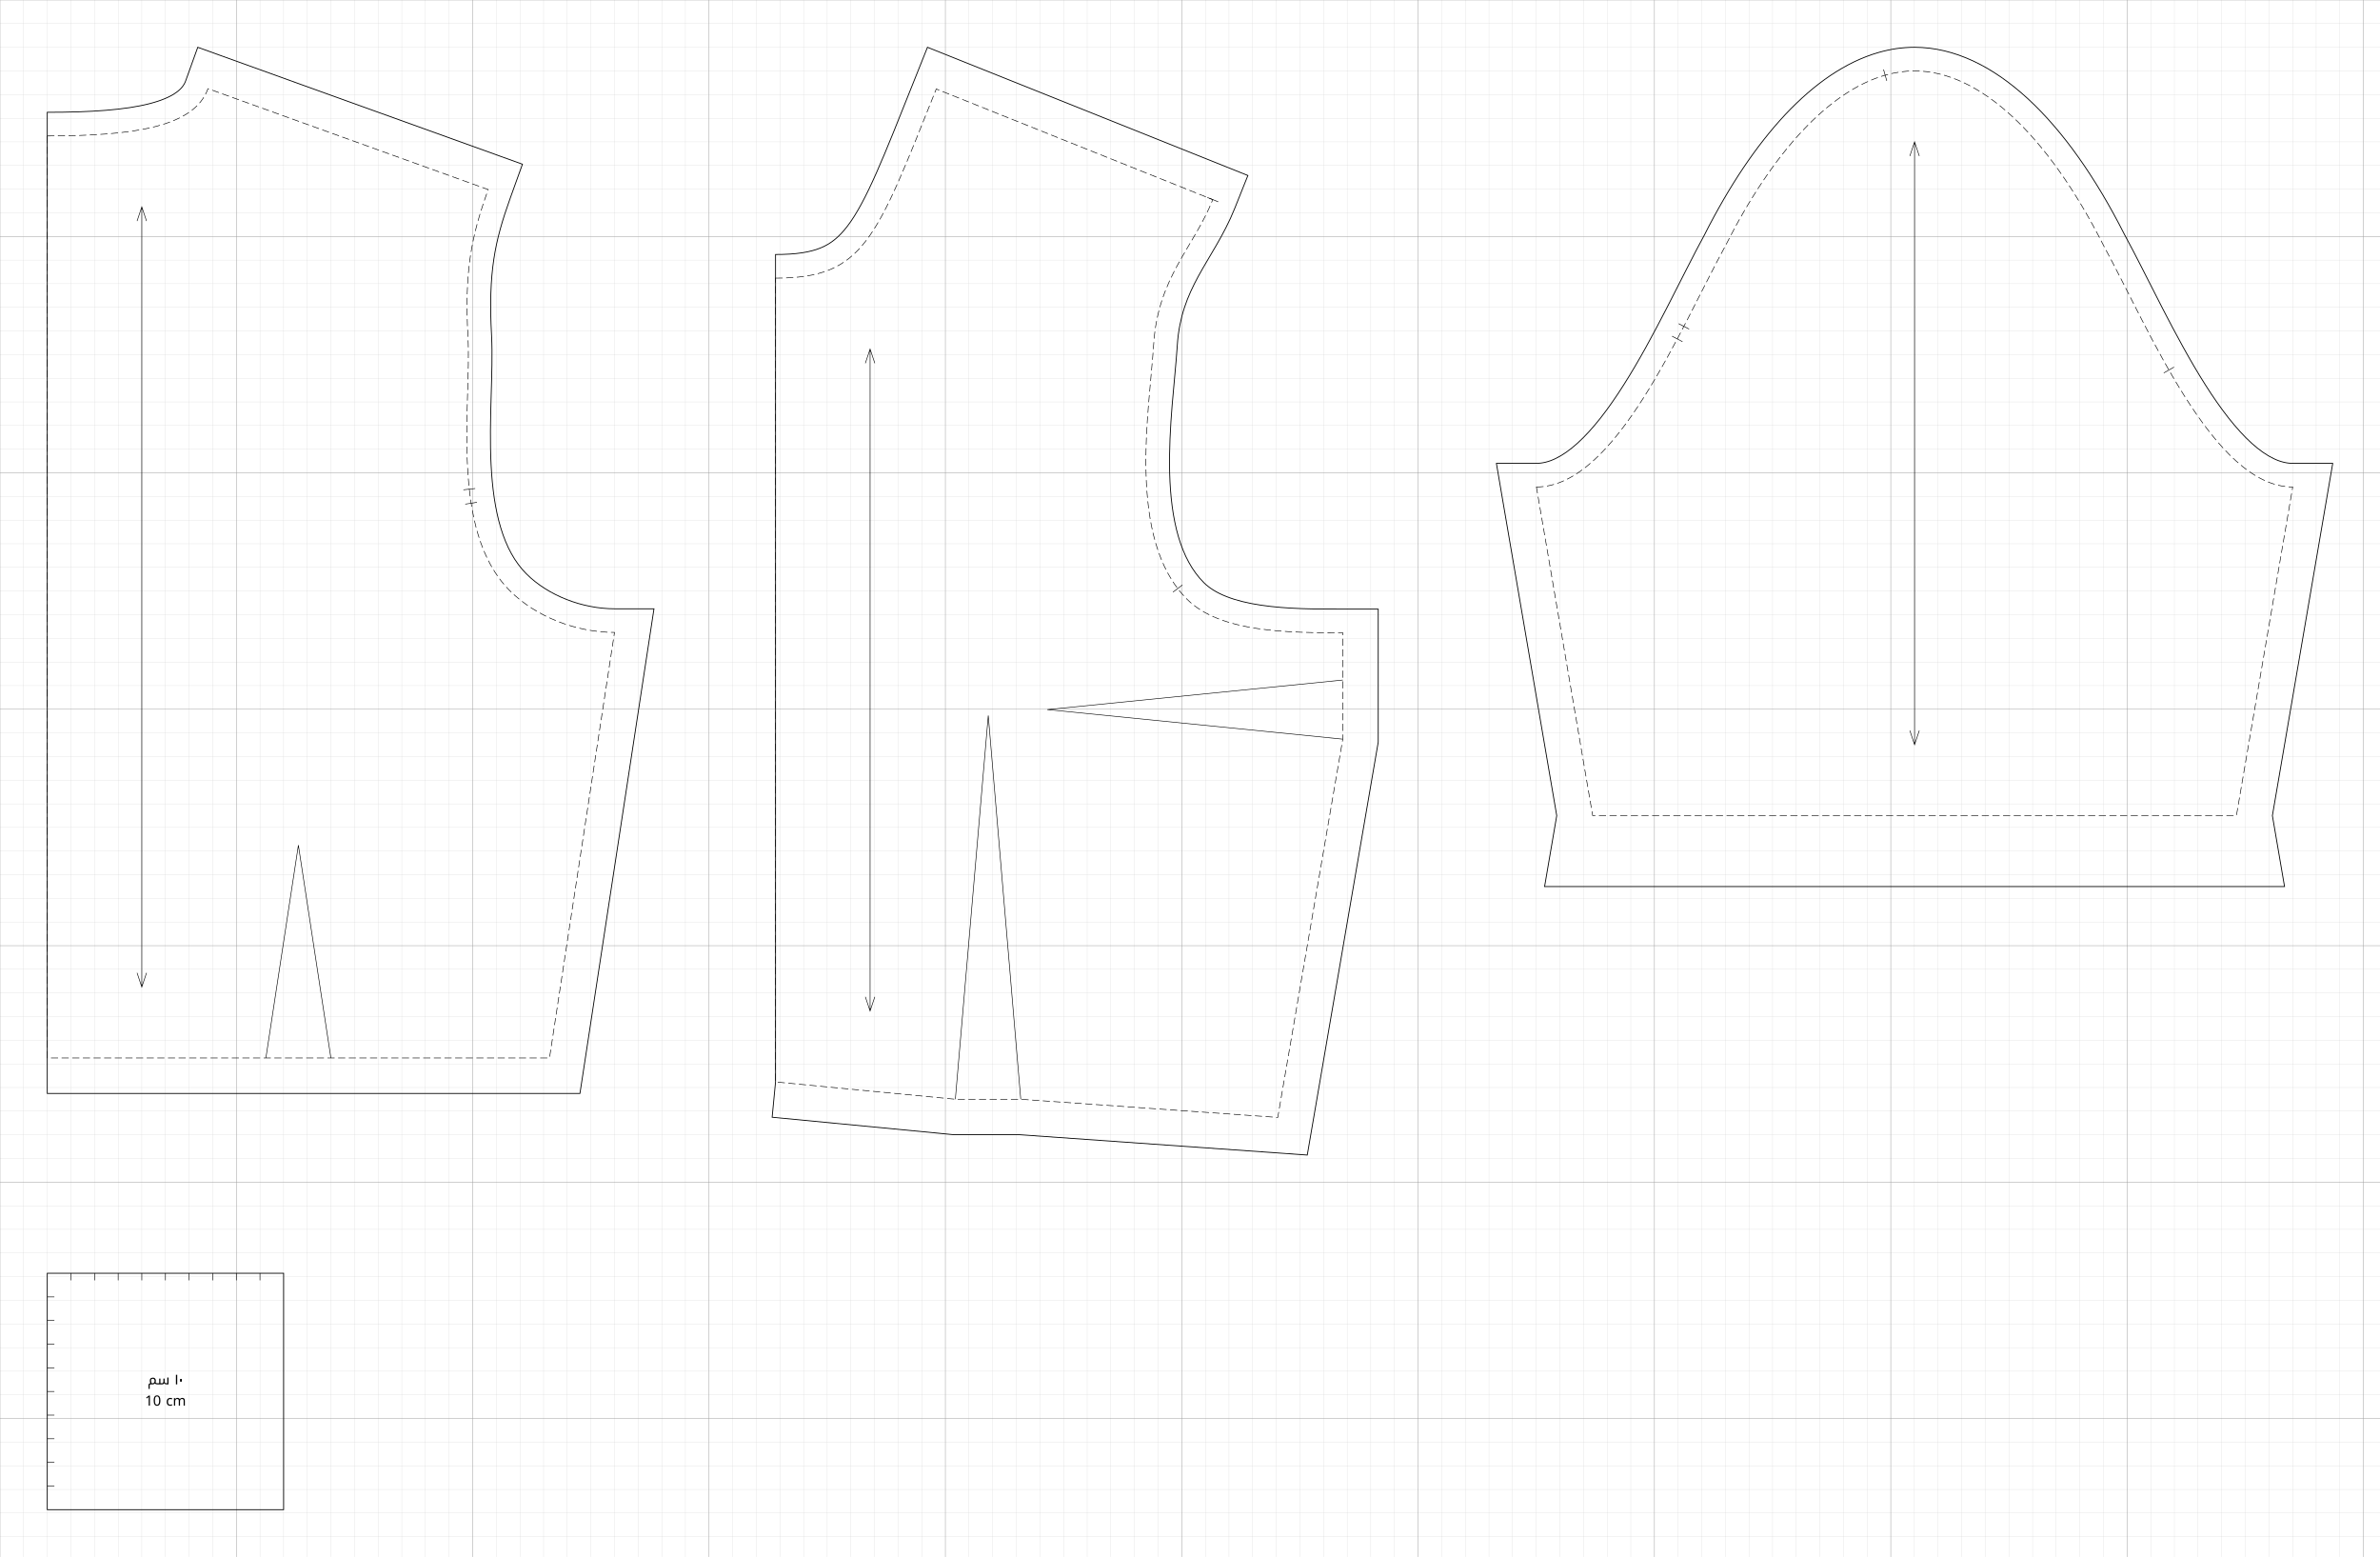
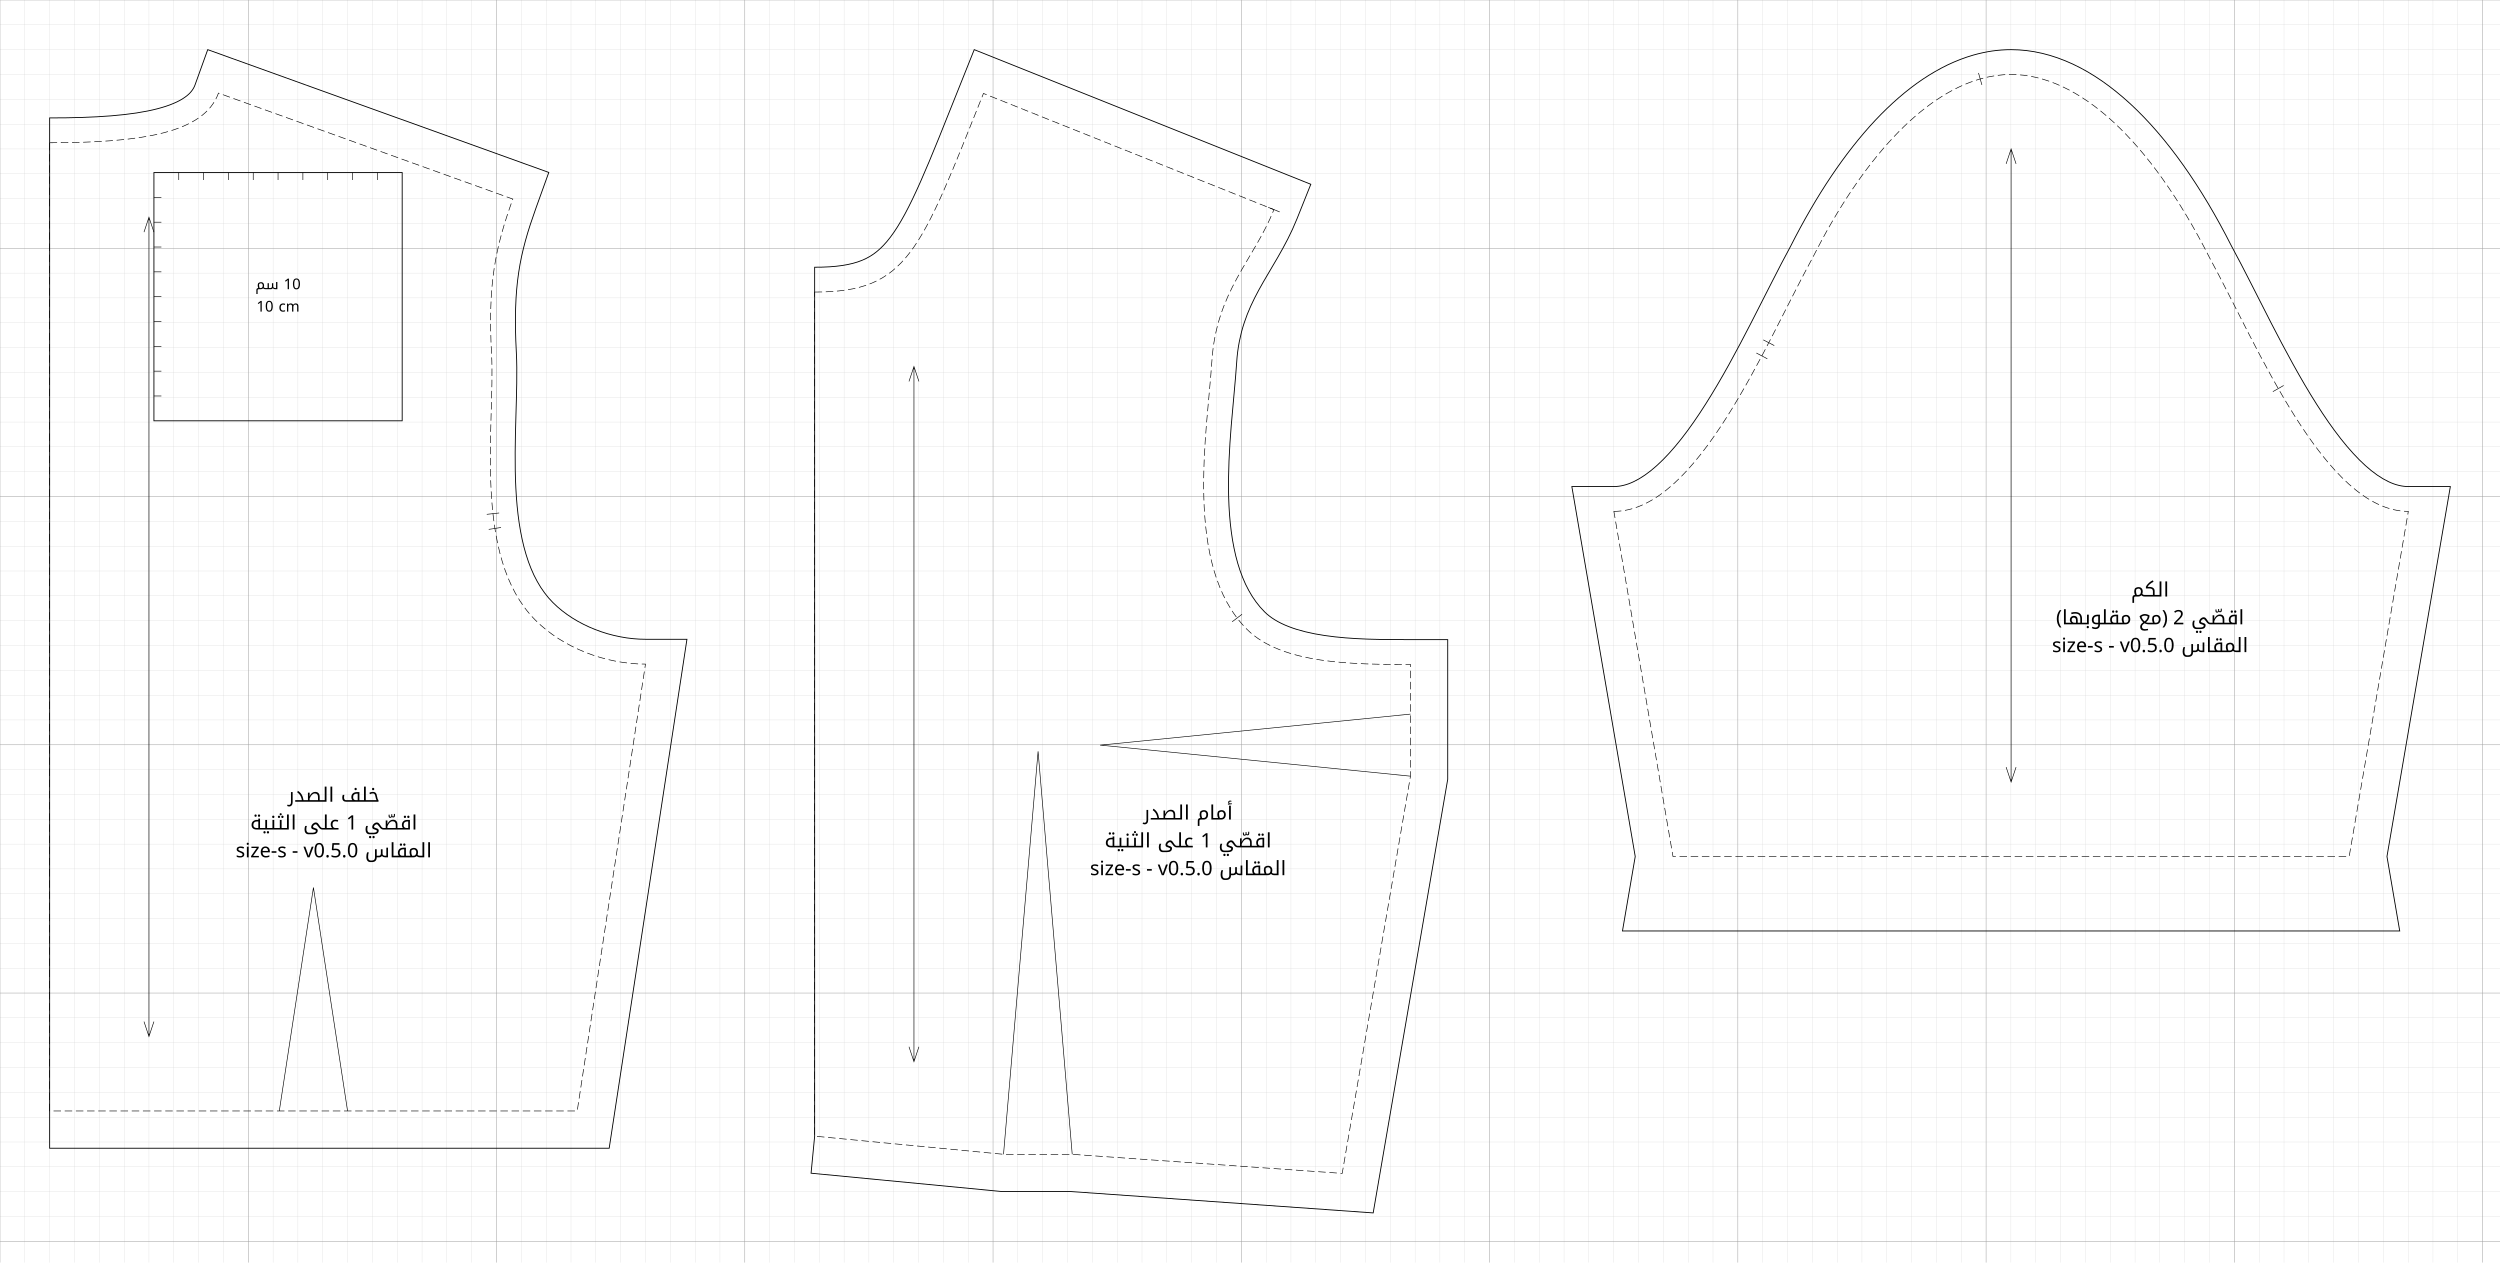
- <svg xmlns="http://www.w3.org/2000/svg" width="1007.00mm" height="658.56mm" viewBox="0 0 1007.00 658.56">
+ <svg xmlns="http://www.w3.org/2000/svg" width="1007.00mm" height="508.56mm" viewBox="0 0 1007.00 508.56">
  <g id="layer-grid">
-     <path id="grid-minor" d="M 10.00 0 V 658.56 M 20.00 0 V 658.56 M 30.00 0 V 658.56 M 40.00 0 V 658.56 M 50.00 0 V 658.56 M 60.00 0 V 658.56 M 70.00 0 V 658.56 M 80.00 0 V 658.56 M 90.00 0 V 658.56 M 110.00 0 V 658.56 M 120.00 0 V 658.56 M 130.00 0 V 658.56 M 140.00 0 V 658.56 M 150.00 0 V 658.56 M 160.00 0 V 658.56 M 170.00 0 V 658.56 M 180.00 0 V 658.56 M 190.00 0 V 658.56 M 210.00 0 V 658.56 M 220.00 0 V 658.56 M 230.00 0 V 658.56 M 240.00 0 V 658.56 M 250.00 0 V 658.56 M 260.00 0 V 658.56 M 270.00 0 V 658.56 M 280.00 0 V 658.56 M 290.00 0 V 658.56 M 310.00 0 V 658.56 M 320.00 0 V 658.56 M 330.00 0 V 658.56 M 340.00 0 V 658.56 M 350.00 0 V 658.56 M 360.00 0 V 658.56 M 370.00 0 V 658.56 M 380.00 0 V 658.56 M 390.00 0 V 658.56 M 410.00 0 V 658.56 M 420.00 0 V 658.56 M 430.00 0 V 658.56 M 440.00 0 V 658.56 M 450.00 0 V 658.56 M 460.00 0 V 658.56 M 470.00 0 V 658.56 M 480.00 0 V 658.56 M 490.00 0 V 658.56 M 510.00 0 V 658.56 M 520.00 0 V 658.56 M 530.00 0 V 658.56 M 540.00 0 V 658.56 M 550.00 0 V 658.56 M 560.00 0 V 658.56 M 570.00 0 V 658.56 M 580.00 0 V 658.56 M 590.00 0 V 658.56 M 610.00 0 V 658.56 M 620.00 0 V 658.56 M 630.00 0 V 658.56 M 640.00 0 V 658.56 M 650.00 0 V 658.56 M 660.00 0 V 658.56 M 670.00 0 V 658.56 M 680.00 0 V 658.56 M 690.00 0 V 658.56 M 710.00 0 V 658.56 M 720.00 0 V 658.56 M 730.00 0 V 658.56 M 740.00 0 V 658.56 M 750.00 0 V 658.56 M 760.00 0 V 658.56 M 770.00 0 V 658.56 M 780.00 0 V 658.56 M 790.00 0 V 658.56 M 810.00 0 V 658.56 M 820.00 0 V 658.56 M 830.00 0 V 658.56 M 840.00 0 V 658.56 M 850.00 0 V 658.56 M 860.00 0 V 658.56 M 870.00 0 V 658.56 M 880.00 0 V 658.56 M 890.00 0 V 658.56 M 910.00 0 V 658.56 M 920.00 0 V 658.56 M 930.00 0 V 658.56 M 940.00 0 V 658.56 M 950.00 0 V 658.56 M 960.00 0 V 658.56 M 970.00 0 V 658.56 M 980.00 0 V 658.56 M 990.00 0 V 658.56 M 0 10.00 H 1007.00 M 0 20.00 H 1007.00 M 0 30.00 H 1007.00 M 0 40.00 H 1007.00 M 0 50.00 H 1007.00 M 0 60.00 H 1007.00 M 0 70.00 H 1007.00 M 0 80.00 H 1007.00 M 0 90.00 H 1007.00 M 0 110.00 H 1007.00 M 0 120.00 H 1007.00 M 0 130.00 H 1007.00 M 0 140.00 H 1007.00 M 0 150.00 H 1007.00 M 0 160.00 H 1007.00 M 0 170.00 H 1007.00 M 0 180.00 H 1007.00 M 0 190.00 H 1007.00 M 0 210.00 H 1007.00 M 0 220.00 H 1007.00 M 0 230.00 H 1007.00 M 0 240.00 H 1007.00 M 0 250.00 H 1007.00 M 0 260.00 H 1007.00 M 0 270.00 H 1007.00 M 0 280.00 H 1007.00 M 0 290.00 H 1007.00 M 0 310.00 H 1007.00 M 0 320.00 H 1007.00 M 0 330.00 H 1007.00 M 0 340.00 H 1007.00 M 0 350.00 H 1007.00 M 0 360.00 H 1007.00 M 0 370.00 H 1007.00 M 0 380.00 H 1007.00 M 0 390.00 H 1007.00 M 0 410.00 H 1007.00 M 0 420.00 H 1007.00 M 0 430.00 H 1007.00 M 0 440.00 H 1007.00 M 0 450.00 H 1007.00 M 0 460.00 H 1007.00 M 0 470.00 H 1007.00 M 0 480.00 H 1007.00 M 0 490.00 H 1007.00 M 0 510.00 H 1007.00 M 0 520.00 H 1007.00 M 0 530.00 H 1007.00 M 0 540.00 H 1007.00 M 0 550.00 H 1007.00 M 0 560.00 H 1007.00 M 0 570.00 H 1007.00 M 0 580.00 H 1007.00 M 0 590.00 H 1007.00 M 0 610.00 H 1007.00 M 0 620.00 H 1007.00 M 0 630.00 H 1007.00 M 0 640.00 H 1007.00 M 0 650.00 H 1007.00" fill="none" stroke="#d0d0d0" stroke-width="0.1" />
-     <path id="grid-major" d="M 0.00 0 V 658.56 M 100.00 0 V 658.56 M 200.00 0 V 658.56 M 300.00 0 V 658.56 M 400.00 0 V 658.56 M 500.00 0 V 658.56 M 600.00 0 V 658.56 M 700.00 0 V 658.56 M 800.00 0 V 658.56 M 900.00 0 V 658.56 M 1000.00 0 V 658.56 M 0 0.00 H 1007.00 M 0 100.00 H 1007.00 M 0 200.00 H 1007.00 M 0 300.00 H 1007.00 M 0 400.00 H 1007.00 M 0 500.00 H 1007.00 M 0 600.00 H 1007.00" fill="none" stroke="#a0a0a0" stroke-width="0.2" />
+     <path id="grid-minor" d="M 10.00 0 V 508.56 M 20.00 0 V 508.56 M 30.00 0 V 508.56 M 40.00 0 V 508.56 M 50.00 0 V 508.56 M 60.00 0 V 508.56 M 70.00 0 V 508.56 M 80.00 0 V 508.56 M 90.00 0 V 508.56 M 110.00 0 V 508.56 M 120.00 0 V 508.56 M 130.00 0 V 508.56 M 140.00 0 V 508.56 M 150.00 0 V 508.56 M 160.00 0 V 508.56 M 170.00 0 V 508.56 M 180.00 0 V 508.56 M 190.00 0 V 508.56 M 210.00 0 V 508.56 M 220.00 0 V 508.56 M 230.00 0 V 508.56 M 240.00 0 V 508.56 M 250.00 0 V 508.56 M 260.00 0 V 508.56 M 270.00 0 V 508.56 M 280.00 0 V 508.56 M 290.00 0 V 508.56 M 310.00 0 V 508.56 M 320.00 0 V 508.56 M 330.00 0 V 508.56 M 340.00 0 V 508.56 M 350.00 0 V 508.56 M 360.00 0 V 508.56 M 370.00 0 V 508.56 M 380.00 0 V 508.56 M 390.00 0 V 508.56 M 410.00 0 V 508.56 M 420.00 0 V 508.56 M 430.00 0 V 508.56 M 440.00 0 V 508.56 M 450.00 0 V 508.56 M 460.00 0 V 508.56 M 470.00 0 V 508.56 M 480.00 0 V 508.56 M 490.00 0 V 508.56 M 510.00 0 V 508.56 M 520.00 0 V 508.56 M 530.00 0 V 508.56 M 540.00 0 V 508.56 M 550.00 0 V 508.56 M 560.00 0 V 508.56 M 570.00 0 V 508.56 M 580.00 0 V 508.56 M 590.00 0 V 508.56 M 610.00 0 V 508.56 M 620.00 0 V 508.56 M 630.00 0 V 508.56 M 640.00 0 V 508.56 M 650.00 0 V 508.56 M 660.00 0 V 508.56 M 670.00 0 V 508.56 M 680.00 0 V 508.56 M 690.00 0 V 508.56 M 710.00 0 V 508.56 M 720.00 0 V 508.56 M 730.00 0 V 508.56 M 740.00 0 V 508.56 M 750.00 0 V 508.56 M 760.00 0 V 508.56 M 770.00 0 V 508.56 M 780.00 0 V 508.56 M 790.00 0 V 508.56 M 810.00 0 V 508.56 M 820.00 0 V 508.56 M 830.00 0 V 508.56 M 840.00 0 V 508.56 M 850.00 0 V 508.56 M 860.00 0 V 508.56 M 870.00 0 V 508.56 M 880.00 0 V 508.56 M 890.00 0 V 508.56 M 910.00 0 V 508.56 M 920.00 0 V 508.56 M 930.00 0 V 508.56 M 940.00 0 V 508.56 M 950.00 0 V 508.56 M 960.00 0 V 508.56 M 970.00 0 V 508.56 M 980.00 0 V 508.56 M 990.00 0 V 508.56 M 0 10.00 H 1007.00 M 0 20.00 H 1007.00 M 0 30.00 H 1007.00 M 0 40.00 H 1007.00 M 0 50.00 H 1007.00 M 0 60.00 H 1007.00 M 0 70.00 H 1007.00 M 0 80.00 H 1007.00 M 0 90.00 H 1007.00 M 0 110.00 H 1007.00 M 0 120.00 H 1007.00 M 0 130.00 H 1007.00 M 0 140.00 H 1007.00 M 0 150.00 H 1007.00 M 0 160.00 H 1007.00 M 0 170.00 H 1007.00 M 0 180.00 H 1007.00 M 0 190.00 H 1007.00 M 0 210.00 H 1007.00 M 0 220.00 H 1007.00 M 0 230.00 H 1007.00 M 0 240.00 H 1007.00 M 0 250.00 H 1007.00 M 0 260.00 H 1007.00 M 0 270.00 H 1007.00 M 0 280.00 H 1007.00 M 0 290.00 H 1007.00 M 0 310.00 H 1007.00 M 0 320.00 H 1007.00 M 0 330.00 H 1007.00 M 0 340.00 H 1007.00 M 0 350.00 H 1007.00 M 0 360.00 H 1007.00 M 0 370.00 H 1007.00 M 0 380.00 H 1007.00 M 0 390.00 H 1007.00 M 0 410.00 H 1007.00 M 0 420.00 H 1007.00 M 0 430.00 H 1007.00 M 0 440.00 H 1007.00 M 0 450.00 H 1007.00 M 0 460.00 H 1007.00 M 0 470.00 H 1007.00 M 0 480.00 H 1007.00 M 0 490.00 H 1007.00" fill="none" stroke="#d0d0d0" stroke-width="0.1" />
+     <path id="grid-major" d="M 0.00 0 V 508.56 M 100.00 0 V 508.56 M 200.00 0 V 508.56 M 300.00 0 V 508.56 M 400.00 0 V 508.56 M 500.00 0 V 508.56 M 600.00 0 V 508.56 M 700.00 0 V 508.56 M 800.00 0 V 508.56 M 900.00 0 V 508.56 M 1000.00 0 V 508.56 M 0 0.00 H 1007.00 M 0 100.00 H 1007.00 M 0 200.00 H 1007.00 M 0 300.00 H 1007.00 M 0 400.00 H 1007.00 M 0 500.00 H 1007.00" fill="none" stroke="#a0a0a0" stroke-width="0.2" />
  </g>
  <g id="layer-cut">
    <path id="piece-bodice-back-cut" d="M 20.00 47.50 C 29.20 47.50 37.36 47.26 44.78 46.66 C 48.47 46.36 51.74 45.99 54.93 45.51 C 58.09 45.02 60.74 44.50 63.36 43.82 C 64.66 43.48 65.73 43.17 66.88 42.79 C 68.03 42.41 68.91 42.08 69.91 41.65 C 70.89 41.24 71.59 40.90 72.43 40.45 C 73.25 40.00 73.76 39.68 74.44 39.20 C 75.11 38.73 75.45 38.46 75.99 37.96 C 76.51 37.47 76.72 37.25 77.13 36.73 C 77.53 36.22 77.66 36.03 77.97 35.48 C 78.28 34.93 78.37 34.73 78.59 34.11 L 83.67 20.00 L 93.08 23.39 L 211.64 66.07 L 221.05 69.46 L 215.97 83.57 C 214.24 88.39 212.84 92.62 211.65 96.95 C 210.47 101.27 209.60 105.22 208.93 109.70 C 208.26 114.20 207.86 118.68 207.69 124.03 C 207.52 129.43 207.62 135.21 207.99 142.09 C 208.19 145.86 208.21 150.13 208.14 154.45 C 208.08 158.74 207.93 163.32 207.80 167.99 C 207.66 172.66 207.54 177.42 207.51 182.27 C 207.48 187.13 207.54 191.88 207.79 196.71 C 208.04 201.54 208.44 206.05 209.12 210.64 C 209.46 212.92 209.84 215.00 210.31 217.19 C 210.78 219.37 211.27 221.29 211.90 223.35 C 212.52 225.39 213.13 227.14 213.91 229.03 C 214.69 230.92 215.43 232.47 216.38 234.18 C 217.32 235.89 218.18 237.23 219.31 238.75 C 220.44 240.28 221.42 241.42 222.75 242.75 C 223.95 243.95 225.02 244.90 226.38 245.98 C 227.74 247.06 228.97 247.93 230.47 248.89 C 231.98 249.85 233.34 250.61 234.96 251.43 C 236.58 252.25 238.03 252.90 239.74 253.57 C 243.16 254.91 246.27 255.81 249.85 256.50 C 251.63 256.85 253.19 257.08 254.97 257.25 C 256.74 257.42 258.26 257.50 260.00 257.50 L 276.70 257.50 L 274.83 269.77 L 247.33 449.77 L 245.38 462.50 L 232.50 462.50 L 140.00 462.50 L 112.50 462.50 L 20.00 462.50 L 20.00 447.50 L 20.00 57.50 L 20.00 47.50 Z" fill="none" stroke="#000000" stroke-width="0.35" />
    <path id="piece-bodice-front-cut" d="M 328.14 107.64 C 330.33 107.64 332.23 107.59 334.15 107.47 C 336.05 107.35 337.61 107.19 339.27 106.94 C 340.90 106.69 342.15 106.44 343.56 106.07 C 344.96 105.70 345.95 105.38 347.16 104.88 C 348.37 104.39 349.18 103.99 350.26 103.36 C 351.33 102.72 352.07 102.21 353.08 101.41 C 354.09 100.59 354.84 99.90 355.82 98.87 C 356.82 97.83 357.62 96.88 358.60 95.59 C 359.60 94.28 360.47 93.02 361.47 91.43 C 362.48 89.82 363.41 88.22 364.44 86.32 C 366.52 82.47 368.56 78.21 370.83 73.09 C 373.11 67.95 375.49 62.22 378.13 55.70 C 380.78 49.17 383.65 41.94 386.85 33.93 L 392.42 20.00 L 401.71 23.71 L 518.71 70.51 L 527.99 74.23 L 522.42 88.15 C 521.30 90.96 519.98 93.80 518.70 96.31 C 517.42 98.82 516.03 101.32 514.70 103.63 C 513.37 105.94 512.02 108.19 510.73 110.39 C 509.43 112.58 508.22 114.67 507.03 116.85 C 505.85 119.02 504.82 121.05 503.80 123.30 C 502.78 125.56 501.96 127.64 501.16 130.07 C 500.35 132.53 499.75 134.80 499.21 137.55 C 498.67 140.32 498.32 142.96 498.12 146.15 C 497.88 149.79 497.52 153.86 497.13 158.10 C 496.74 162.34 496.32 166.81 495.94 171.47 C 495.56 176.12 495.24 180.84 495.04 185.70 C 494.84 190.57 494.77 195.31 494.90 200.17 C 495.03 205.02 495.35 209.55 495.96 214.16 C 496.26 216.47 496.61 218.55 497.06 220.75 C 497.50 222.95 497.98 224.88 498.58 226.95 C 499.18 229.01 499.79 230.76 500.56 232.67 C 501.32 234.57 502.05 236.12 503.00 237.84 C 503.94 239.56 504.79 240.90 505.92 242.43 C 507.04 243.95 508.02 245.10 509.35 246.43 C 510.01 247.08 510.49 247.51 511.25 248.10 C 512.02 248.70 512.62 249.11 513.49 249.65 C 514.37 250.20 515.10 250.59 516.09 251.08 C 517.08 251.56 517.93 251.94 519.02 252.36 C 521.22 253.22 523.28 253.86 525.81 254.48 C 528.34 255.11 530.79 255.57 533.56 255.98 C 536.34 256.40 539.05 256.69 541.97 256.93 C 544.89 257.17 547.75 257.32 550.72 257.43 C 556.66 257.64 562.52 257.64 568.14 257.64 L 583.14 257.64 L 583.14 267.64 L 583.14 287.64 L 583.14 312.64 L 583.14 313.92 L 582.92 315.18 L 555.42 475.18 L 553.12 488.56 L 539.58 487.60 L 431.35 479.96 L 404.21 479.95 L 403.50 479.95 L 402.79 479.88 L 326.70 472.57 L 328.14 457.64 L 328.14 117.64 L 328.14 107.64 Z" fill="none" stroke="#000000" stroke-width="0.35" />
    <path id="piece-sleeve-cut" d="M 650.07 195.98 C 650.81 195.98 651.24 195.95 651.98 195.86 C 652.72 195.77 653.18 195.68 653.93 195.50 C 654.68 195.32 655.19 195.16 655.96 194.89 C 656.73 194.61 657.29 194.37 658.08 194.00 C 658.87 193.62 659.48 193.30 660.29 192.83 C 661.10 192.35 661.76 191.93 662.58 191.36 C 664.24 190.20 665.67 189.06 667.35 187.55 C 669.05 186.02 670.57 184.49 672.27 182.64 C 673.97 180.78 675.54 178.91 677.23 176.78 C 680.61 172.48 683.78 167.89 687.02 162.78 C 690.27 157.66 693.36 152.37 696.43 146.83 C 699.50 141.29 702.43 135.70 705.30 130.13 C 708.17 124.56 710.93 119.08 713.59 113.86 C 716.22 108.69 718.78 103.72 721.22 99.26 C 726.42 88.97 732.01 79.35 737.63 70.99 C 740.46 66.78 743.45 62.66 746.38 58.95 C 749.31 55.23 752.42 51.59 755.43 48.39 C 758.46 45.17 761.71 42.04 764.81 39.36 C 767.92 36.66 771.31 34.05 774.50 31.91 C 777.70 29.76 781.26 27.71 784.52 26.14 C 786.17 25.36 788.00 24.56 789.66 23.93 C 791.33 23.29 793.20 22.66 794.88 22.18 C 797.28 21.50 800.02 20.90 802.43 20.55 C 804.86 20.20 807.64 20.00 810.07 20.00 C 812.07 20.00 814.37 20.14 816.37 20.38 C 818.37 20.62 820.65 21.02 822.64 21.50 C 824.62 21.97 826.85 22.62 828.82 23.32 C 830.78 24.01 832.95 24.90 834.89 25.80 C 836.83 26.70 838.94 27.81 840.86 28.92 C 842.76 30.02 844.82 31.34 846.70 32.64 C 850.44 35.23 854.40 38.43 858.05 41.79 C 861.67 45.12 865.44 49.04 868.95 53.11 C 872.45 57.16 876.04 61.76 879.42 66.53 C 882.79 71.28 886.21 76.54 889.45 81.98 C 892.65 87.36 895.87 93.22 898.92 99.26 C 901.35 103.72 903.92 108.69 906.55 113.86 C 909.21 119.08 911.97 124.56 914.83 130.13 C 917.70 135.70 920.64 141.29 923.71 146.83 C 926.78 152.37 929.86 157.66 933.11 162.78 C 936.35 167.89 939.53 172.48 942.91 176.78 C 944.59 178.91 946.17 180.78 947.87 182.64 C 949.56 184.49 951.09 186.02 952.78 187.55 C 954.47 189.06 955.89 190.20 957.55 191.36 C 958.38 191.93 959.03 192.35 959.85 192.83 C 960.66 193.30 961.26 193.62 962.06 194.00 C 962.85 194.37 963.40 194.61 964.18 194.89 C 964.95 195.16 965.45 195.32 966.21 195.50 C 966.96 195.68 967.42 195.77 968.16 195.86 C 968.90 195.95 969.33 195.98 970.07 195.98 L 987.00 195.98 L 984.85 208.51 L 961.47 345.00 L 966.61 375.00 L 653.53 375.00 L 658.67 345.00 L 635.28 208.51 L 633.14 195.98 L 650.07 195.98 Z" fill="none" stroke="#000000" stroke-width="0.35" />
  </g>
  <g id="layer-stitch">
    <path id="piece-bodice-back-stitch" d="M 20.00 57.50 C 57.40 57.50 82.24 53.50 88.00 37.50 L 206.56 80.18 C 199.45 99.95 196.48 114.35 198.00 142.62 C 199.52 170.90 190.07 224.21 215.68 249.82 C 226.92 261.07 244.09 267.50 260.00 267.50 L 232.50 447.50 L 140.00 447.50 L 112.50 447.50 L 20.00 447.50 L 20.00 57.50 Z" fill="none" stroke="#000000" stroke-width="0.25" stroke-dasharray="3 1.5" />
    <path id="piece-bodice-front-stitch" d="M 328.14 117.64 C 365.54 117.64 370.54 101.64 396.14 37.64 L 513.14 84.44 C 504.97 104.86 489.95 117.33 488.14 145.51 C 486.33 173.68 476.61 227.83 502.28 253.50 C 516.42 267.64 545.68 267.64 568.14 267.64 L 568.14 287.64 L 568.14 312.64 L 540.64 472.64 L 431.89 464.96 L 404.22 464.95 L 328.14 457.64 L 328.14 117.64 Z" fill="none" stroke="#000000" stroke-width="0.25" stroke-dasharray="3 1.5" />
    <path id="piece-sleeve-stitch" d="M 650.07 205.98 C 683.67 205.98 710.87 139.11 730.07 103.91 C 750.43 63.59 774.26 38.48 797.63 31.80 C 801.80 30.61 805.95 30.00 810.07 30.00 C 837.27 30.00 866.07 56.40 890.07 103.91 C 909.27 139.11 936.47 205.98 970.07 205.98 L 946.25 345.00 L 673.88 345.00 L 650.07 205.98 Z" fill="none" stroke="#000000" stroke-width="0.25" stroke-dasharray="3 1.5" />
  </g>
  <g id="layer-notches">
    <path id="piece-bodice-back-notch-armhole-back-1" d="M 201.81 212.47 L 196.87 213.23" fill="none" stroke="#000000" stroke-width="0.25" />
    <path id="piece-bodice-back-notch-armhole-back-2" d="M 201.05 206.63 L 196.08 207.17" fill="none" stroke="#000000" stroke-width="0.25" />
    <path id="piece-bodice-front-notch-armhole-front" d="M 500.29 247.42 L 496.31 250.45" fill="none" stroke="#000000" stroke-width="0.25" />
    <path id="piece-bodice-front-notch-shoulder" d="M 515.46 85.37 L 510.82 83.51" fill="none" stroke="#000000" stroke-width="0.25" />
    <path id="piece-sleeve-notch-armhole-back-1" d="M 707.47 142.19 L 711.88 144.53" fill="none" stroke="#000000" stroke-width="0.25" />
    <path id="piece-sleeve-notch-armhole-back-2" d="M 710.25 136.90 L 714.68 139.20" fill="none" stroke="#000000" stroke-width="0.25" />
    <path id="piece-sleeve-notch-shoulder" d="M 796.94 29.39 L 798.31 34.20" fill="none" stroke="#000000" stroke-width="0.25" />
    <path id="piece-sleeve-notch-armhole-front" d="M 919.85 155.27 L 915.51 157.75" fill="none" stroke="#000000" stroke-width="0.25" />
  </g>
  <g id="layer-grain">
    <path id="piece-bodice-back-grain" d="M 60.00 87.50 L 60.00 417.50 M 58.00 411.50 L 60.00 417.50 L 62.00 411.50 M 62.00 93.50 L 60.00 87.50 L 58.00 93.50" fill="none" stroke="#000000" stroke-width="0.25" />
    <path id="piece-bodice-front-grain" d="M 368.14 147.64 L 368.14 427.64 M 366.14 421.64 L 368.14 427.64 L 370.14 421.64 M 370.14 153.64 L 368.14 147.64 L 366.14 153.64" fill="none" stroke="#000000" stroke-width="0.25" />
    <path id="piece-sleeve-grain" d="M 810.07 60.00 L 810.07 315.00 M 808.07 309.00 L 810.07 315.00 L 812.07 309.00 M 812.07 66.00 L 810.07 60.00 L 808.07 66.00" fill="none" stroke="#000000" stroke-width="0.25" />
  </g>
  <g id="layer-darts">
    <path id="piece-bodice-back-dart-waist-dart" d="M 140.00 447.50 L 126.25 357.50 L 112.50 447.50" fill="none" stroke="#000000" stroke-width="0.25" />
    <path id="piece-bodice-front-dart-bust-dart" d="M 568.14 287.64 L 443.14 300.14 L 568.14 312.64" fill="none" stroke="#000000" stroke-width="0.25" />
    <path id="piece-bodice-front-dart-waist-dart" d="M 431.89 464.96 L 418.14 302.64 L 404.22 464.95" fill="none" stroke="#000000" stroke-width="0.25" />
  </g>
  <g id="layer-labels">
- 
- </g>
+     <text id="piece-bodice-back-label-name" x="134.46" y="322.93" font-family="&quot;IBM Plex Sans Arabic&quot;, &quot;Noto Kufi Arabic&quot;, &quot;Geeza Pro&quot;, &quot;Segoe UI&quot;, Tahoma, sans-serif" font-size="8.00" direction="rtl" unicode-bidi="plaintext" text-anchor="middle">خلف الصدر</text>
+     <text id="piece-bodice-back-label-cut" x="134.46" y="334.13" font-family="&quot;IBM Plex Sans Arabic&quot;, &quot;Noto Kufi Arabic&quot;, &quot;Geeza Pro&quot;, &quot;Segoe UI&quot;, Tahoma, sans-serif" font-size="8.00" direction="rtl" unicode-bidi="plaintext" text-anchor="middle">اقصّي 1 على الثنية</text>
+     <text id="piece-bodice-back-label-size" x="134.46" y="345.33" font-family="&quot;IBM Plex Sans Arabic&quot;, &quot;Noto Kufi Arabic&quot;, &quot;Geeza Pro&quot;, &quot;Segoe UI&quot;, Tahoma, sans-serif" font-size="8.00" direction="rtl" unicode-bidi="plaintext" text-anchor="middle">المقاس size-s - v0.5.0</text>
+     <text id="piece-bodice-front-label-name" x="478.57" y="330.12" font-family="&quot;IBM Plex Sans Arabic&quot;, &quot;Noto Kufi Arabic&quot;, &quot;Geeza Pro&quot;, &quot;Segoe UI&quot;, Tahoma, sans-serif" font-size="8.00" direction="rtl" unicode-bidi="plaintext" text-anchor="middle">أمام الصدر</text>
+     <text id="piece-bodice-front-label-cut" x="478.57" y="341.32" font-family="&quot;IBM Plex Sans Arabic&quot;, &quot;Noto Kufi Arabic&quot;, &quot;Geeza Pro&quot;, &quot;Segoe UI&quot;, Tahoma, sans-serif" font-size="8.00" direction="rtl" unicode-bidi="plaintext" text-anchor="middle">اقصّي 1 على الثنية</text>
+     <text id="piece-bodice-front-label-size" x="478.57" y="352.52" font-family="&quot;IBM Plex Sans Arabic&quot;, &quot;Noto Kufi Arabic&quot;, &quot;Geeza Pro&quot;, &quot;Segoe UI&quot;, Tahoma, sans-serif" font-size="8.00" direction="rtl" unicode-bidi="plaintext" text-anchor="middle">المقاس size-s - v0.5.0</text>
+     <text id="piece-sleeve-label-name" x="866.07" y="240.27" font-family="&quot;IBM Plex Sans Arabic&quot;, &quot;Noto Kufi Arabic&quot;, &quot;Geeza Pro&quot;, &quot;Segoe UI&quot;, Tahoma, sans-serif" font-size="8.00" direction="rtl" unicode-bidi="plaintext" text-anchor="middle">الكم</text>
+     <text id="piece-sleeve-label-cut" x="866.07" y="251.47" font-family="&quot;IBM Plex Sans Arabic&quot;, &quot;Noto Kufi Arabic&quot;, &quot;Geeza Pro&quot;, &quot;Segoe UI&quot;, Tahoma, sans-serif" font-size="8.00" direction="rtl" unicode-bidi="plaintext" text-anchor="middle">اقصّي 2 (مع مقلوبها)</text>
+     <text id="piece-sleeve-label-size" x="866.07" y="262.67" font-family="&quot;IBM Plex Sans Arabic&quot;, &quot;Noto Kufi Arabic&quot;, &quot;Geeza Pro&quot;, &quot;Segoe UI&quot;, Tahoma, sans-serif" font-size="8.00" direction="rtl" unicode-bidi="plaintext" text-anchor="middle">المقاس size-s - v0.5.0</text>
+   </g>
  <g id="layer-scale">
-     <rect id="scale-square" x="20.00" y="538.56" width="100.00" height="100.00" fill="none" stroke="#000000" stroke-width="0.35" />
-     <path id="scale-ticks" d="M 30.00 538.56 v 3.00 M 20.00 548.56 h 3.00 M 40.00 538.56 v 3.00 M 20.00 558.56 h 3.00 M 50.00 538.56 v 3.00 M 20.00 568.56 h 3.00 M 60.00 538.56 v 3.00 M 20.00 578.56 h 3.00 M 70.00 538.56 v 3.00 M 20.00 588.56 h 3.00 M 80.00 538.56 v 3.00 M 20.00 598.56 h 3.00 M 90.00 538.56 v 3.00 M 20.00 608.56 h 3.00 M 100.00 538.56 v 3.00 M 20.00 618.56 h 3.00 M 110.00 538.56 v 3.00 M 20.00 628.56 h 3.00" fill="none" stroke="#000000" stroke-width="0.25" />
-     <text id="scale-caption-ar" x="70.00" y="585.56" font-family="&quot;IBM Plex Sans Arabic&quot;, &quot;Noto Kufi Arabic&quot;, &quot;Geeza Pro&quot;, &quot;Segoe UI&quot;, Tahoma, sans-serif" font-size="6.00" direction="rtl" unicode-bidi="plaintext" text-anchor="middle">١٠ سم</text>
-     <text id="scale-caption-en" x="70.00" y="594.56" font-family="&quot;IBM Plex Sans Arabic&quot;, &quot;Noto Kufi Arabic&quot;, &quot;Geeza Pro&quot;, &quot;Segoe UI&quot;, Tahoma, sans-serif" font-size="6.00" direction="ltr" unicode-bidi="plaintext" text-anchor="middle">10 cm</text>
+     <rect id="piece-bodice-back-scale-square" x="62.00" y="69.50" width="100.00" height="100.00" fill="none" stroke="#000000" stroke-width="0.35" />
+     <path id="piece-bodice-back-scale-ticks" d="M 72.00 69.50 v 3.00 M 62.00 79.50 h 3.00 M 82.00 69.50 v 3.00 M 62.00 89.50 h 3.00 M 92.00 69.50 v 3.00 M 62.00 99.50 h 3.00 M 102.00 69.50 v 3.00 M 62.00 109.50 h 3.00 M 112.00 69.50 v 3.00 M 62.00 119.50 h 3.00 M 122.00 69.50 v 3.00 M 62.00 129.50 h 3.00 M 132.00 69.50 v 3.00 M 62.00 139.50 h 3.00 M 142.00 69.50 v 3.00 M 62.00 149.50 h 3.00 M 152.00 69.50 v 3.00 M 62.00 159.50 h 3.00" fill="none" stroke="#000000" stroke-width="0.25" />
+     <text id="piece-bodice-back-scale-caption-ar" x="112.00" y="116.50" font-family="&quot;IBM Plex Sans Arabic&quot;, &quot;Noto Kufi Arabic&quot;, &quot;Geeza Pro&quot;, &quot;Segoe UI&quot;, Tahoma, sans-serif" font-size="6.00" direction="rtl" unicode-bidi="plaintext" text-anchor="middle">10 سم</text>
+     <text id="piece-bodice-back-scale-caption-en" x="112.00" y="125.50" font-family="&quot;IBM Plex Sans Arabic&quot;, &quot;Noto Kufi Arabic&quot;, &quot;Geeza Pro&quot;, &quot;Segoe UI&quot;, Tahoma, sans-serif" font-size="6.00" direction="ltr" unicode-bidi="plaintext" text-anchor="middle">10 cm</text>
  </g>
</svg>
